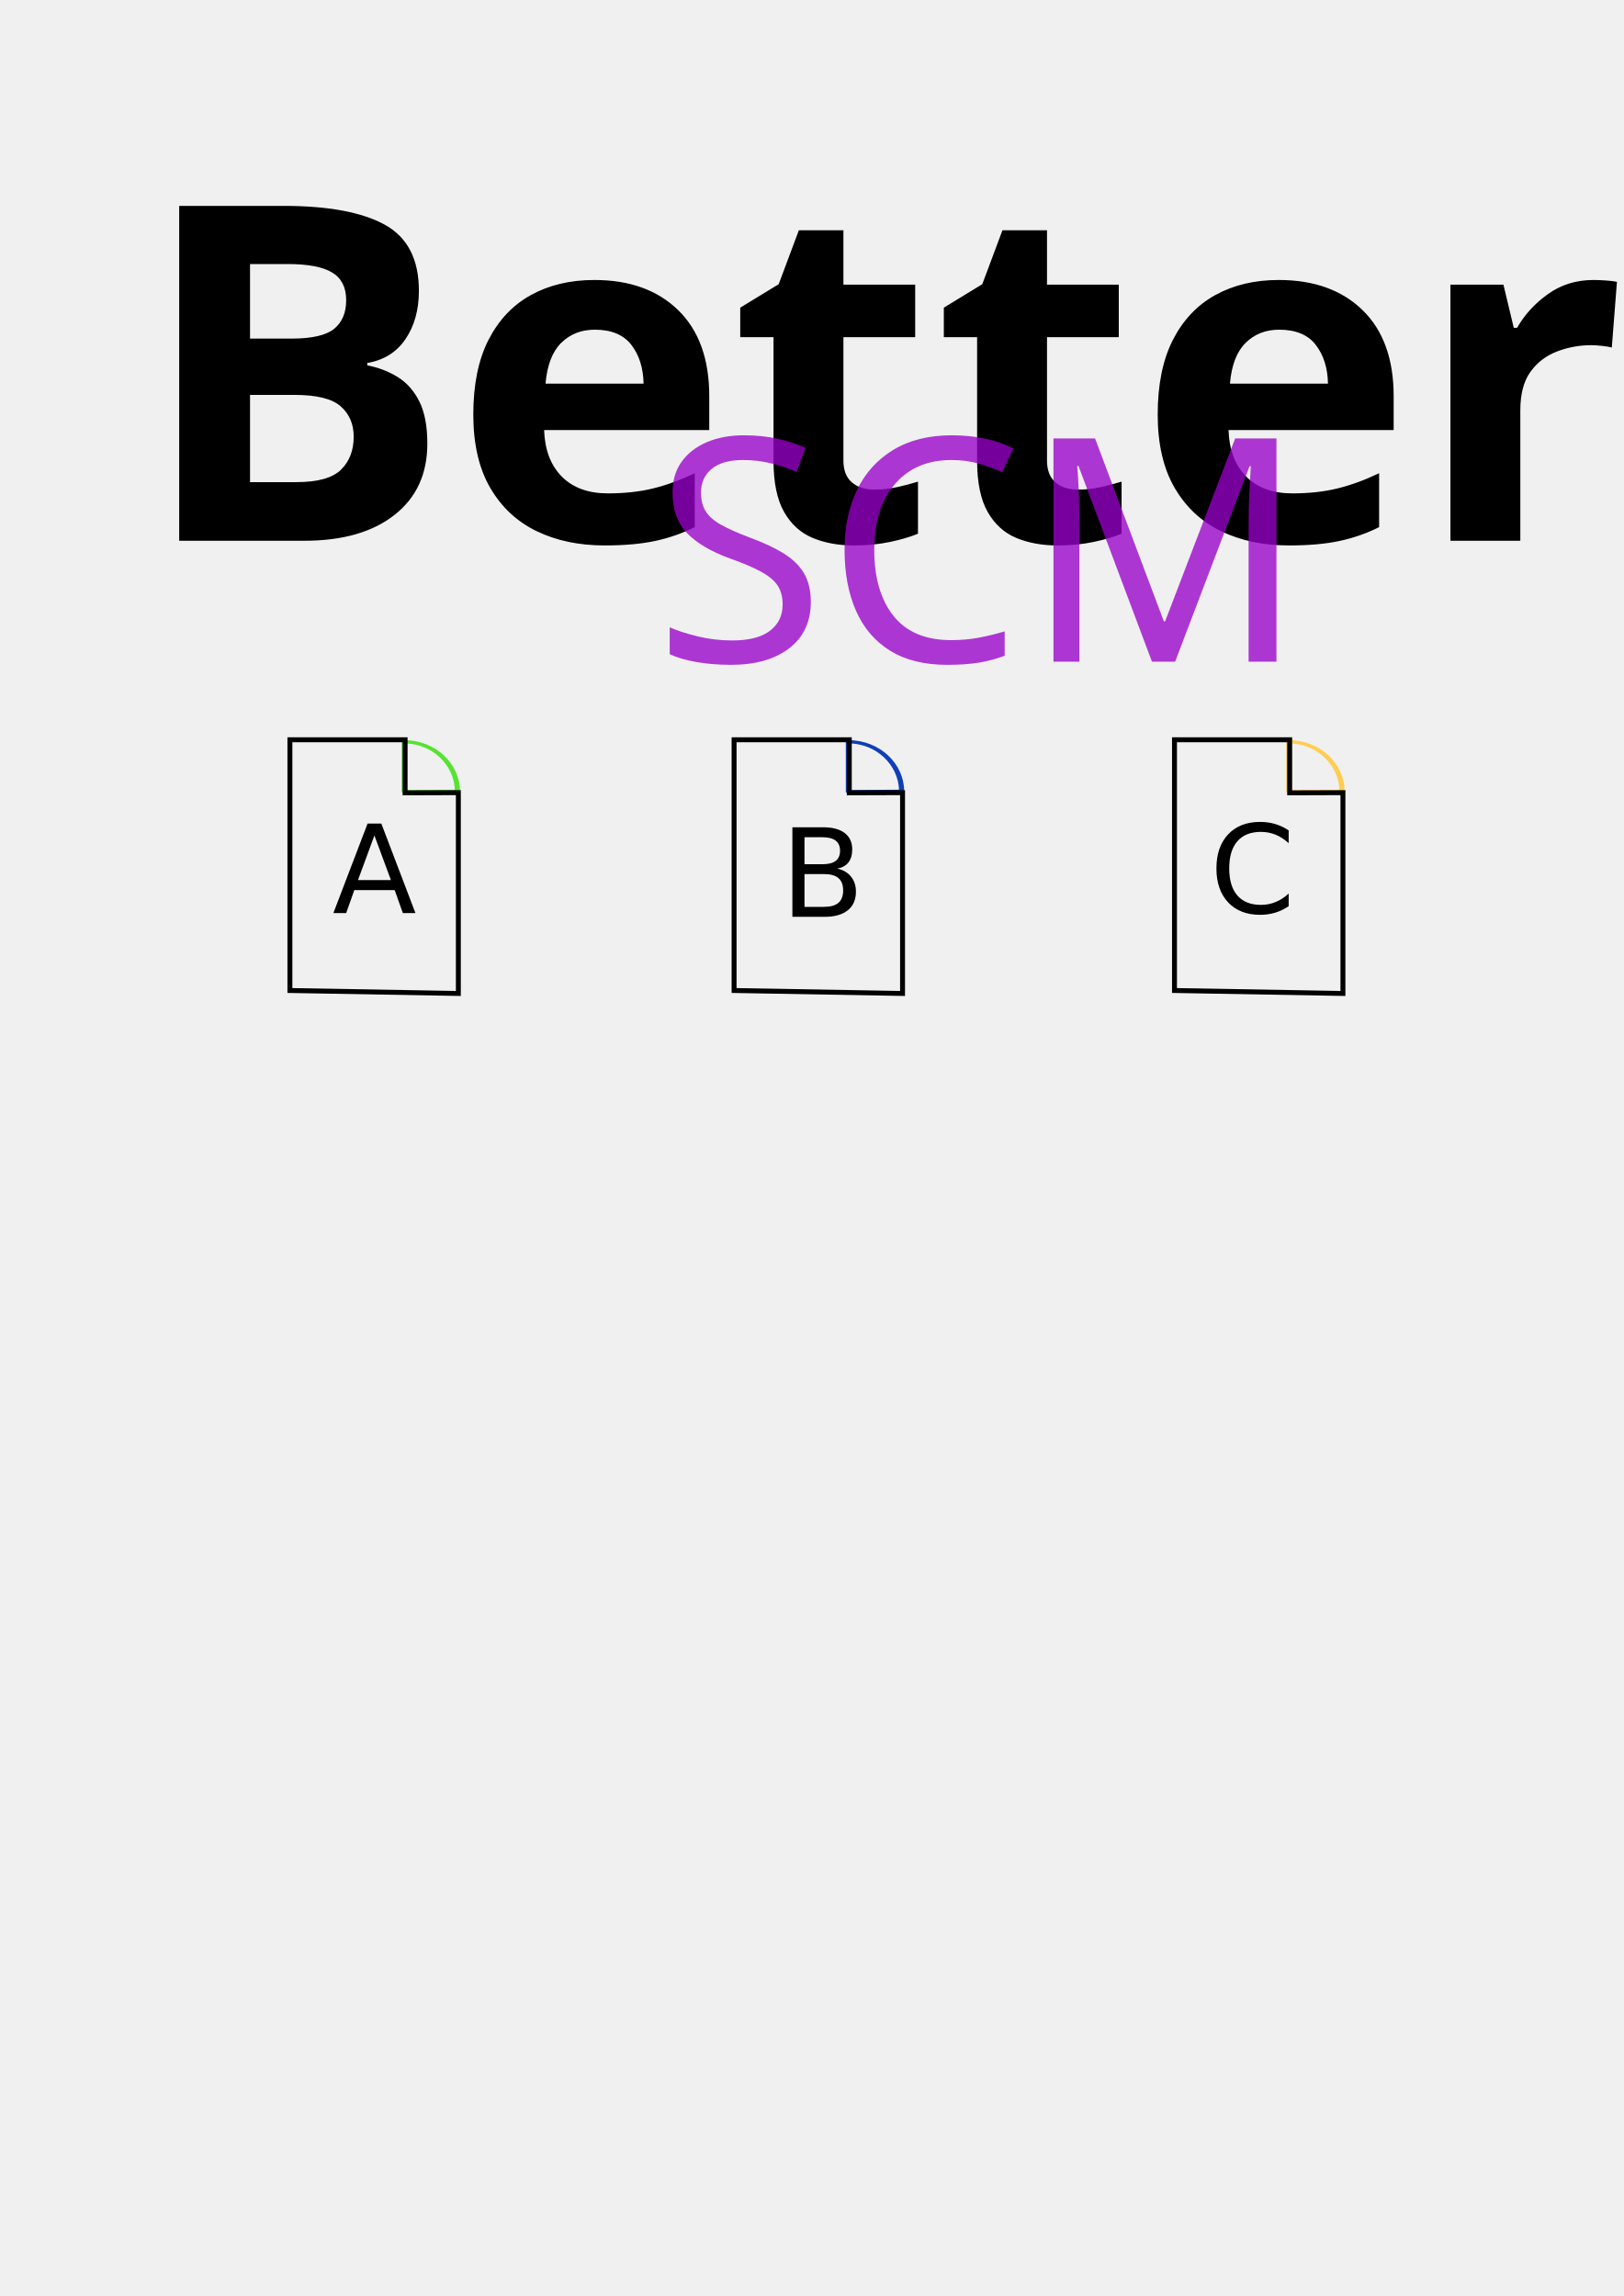
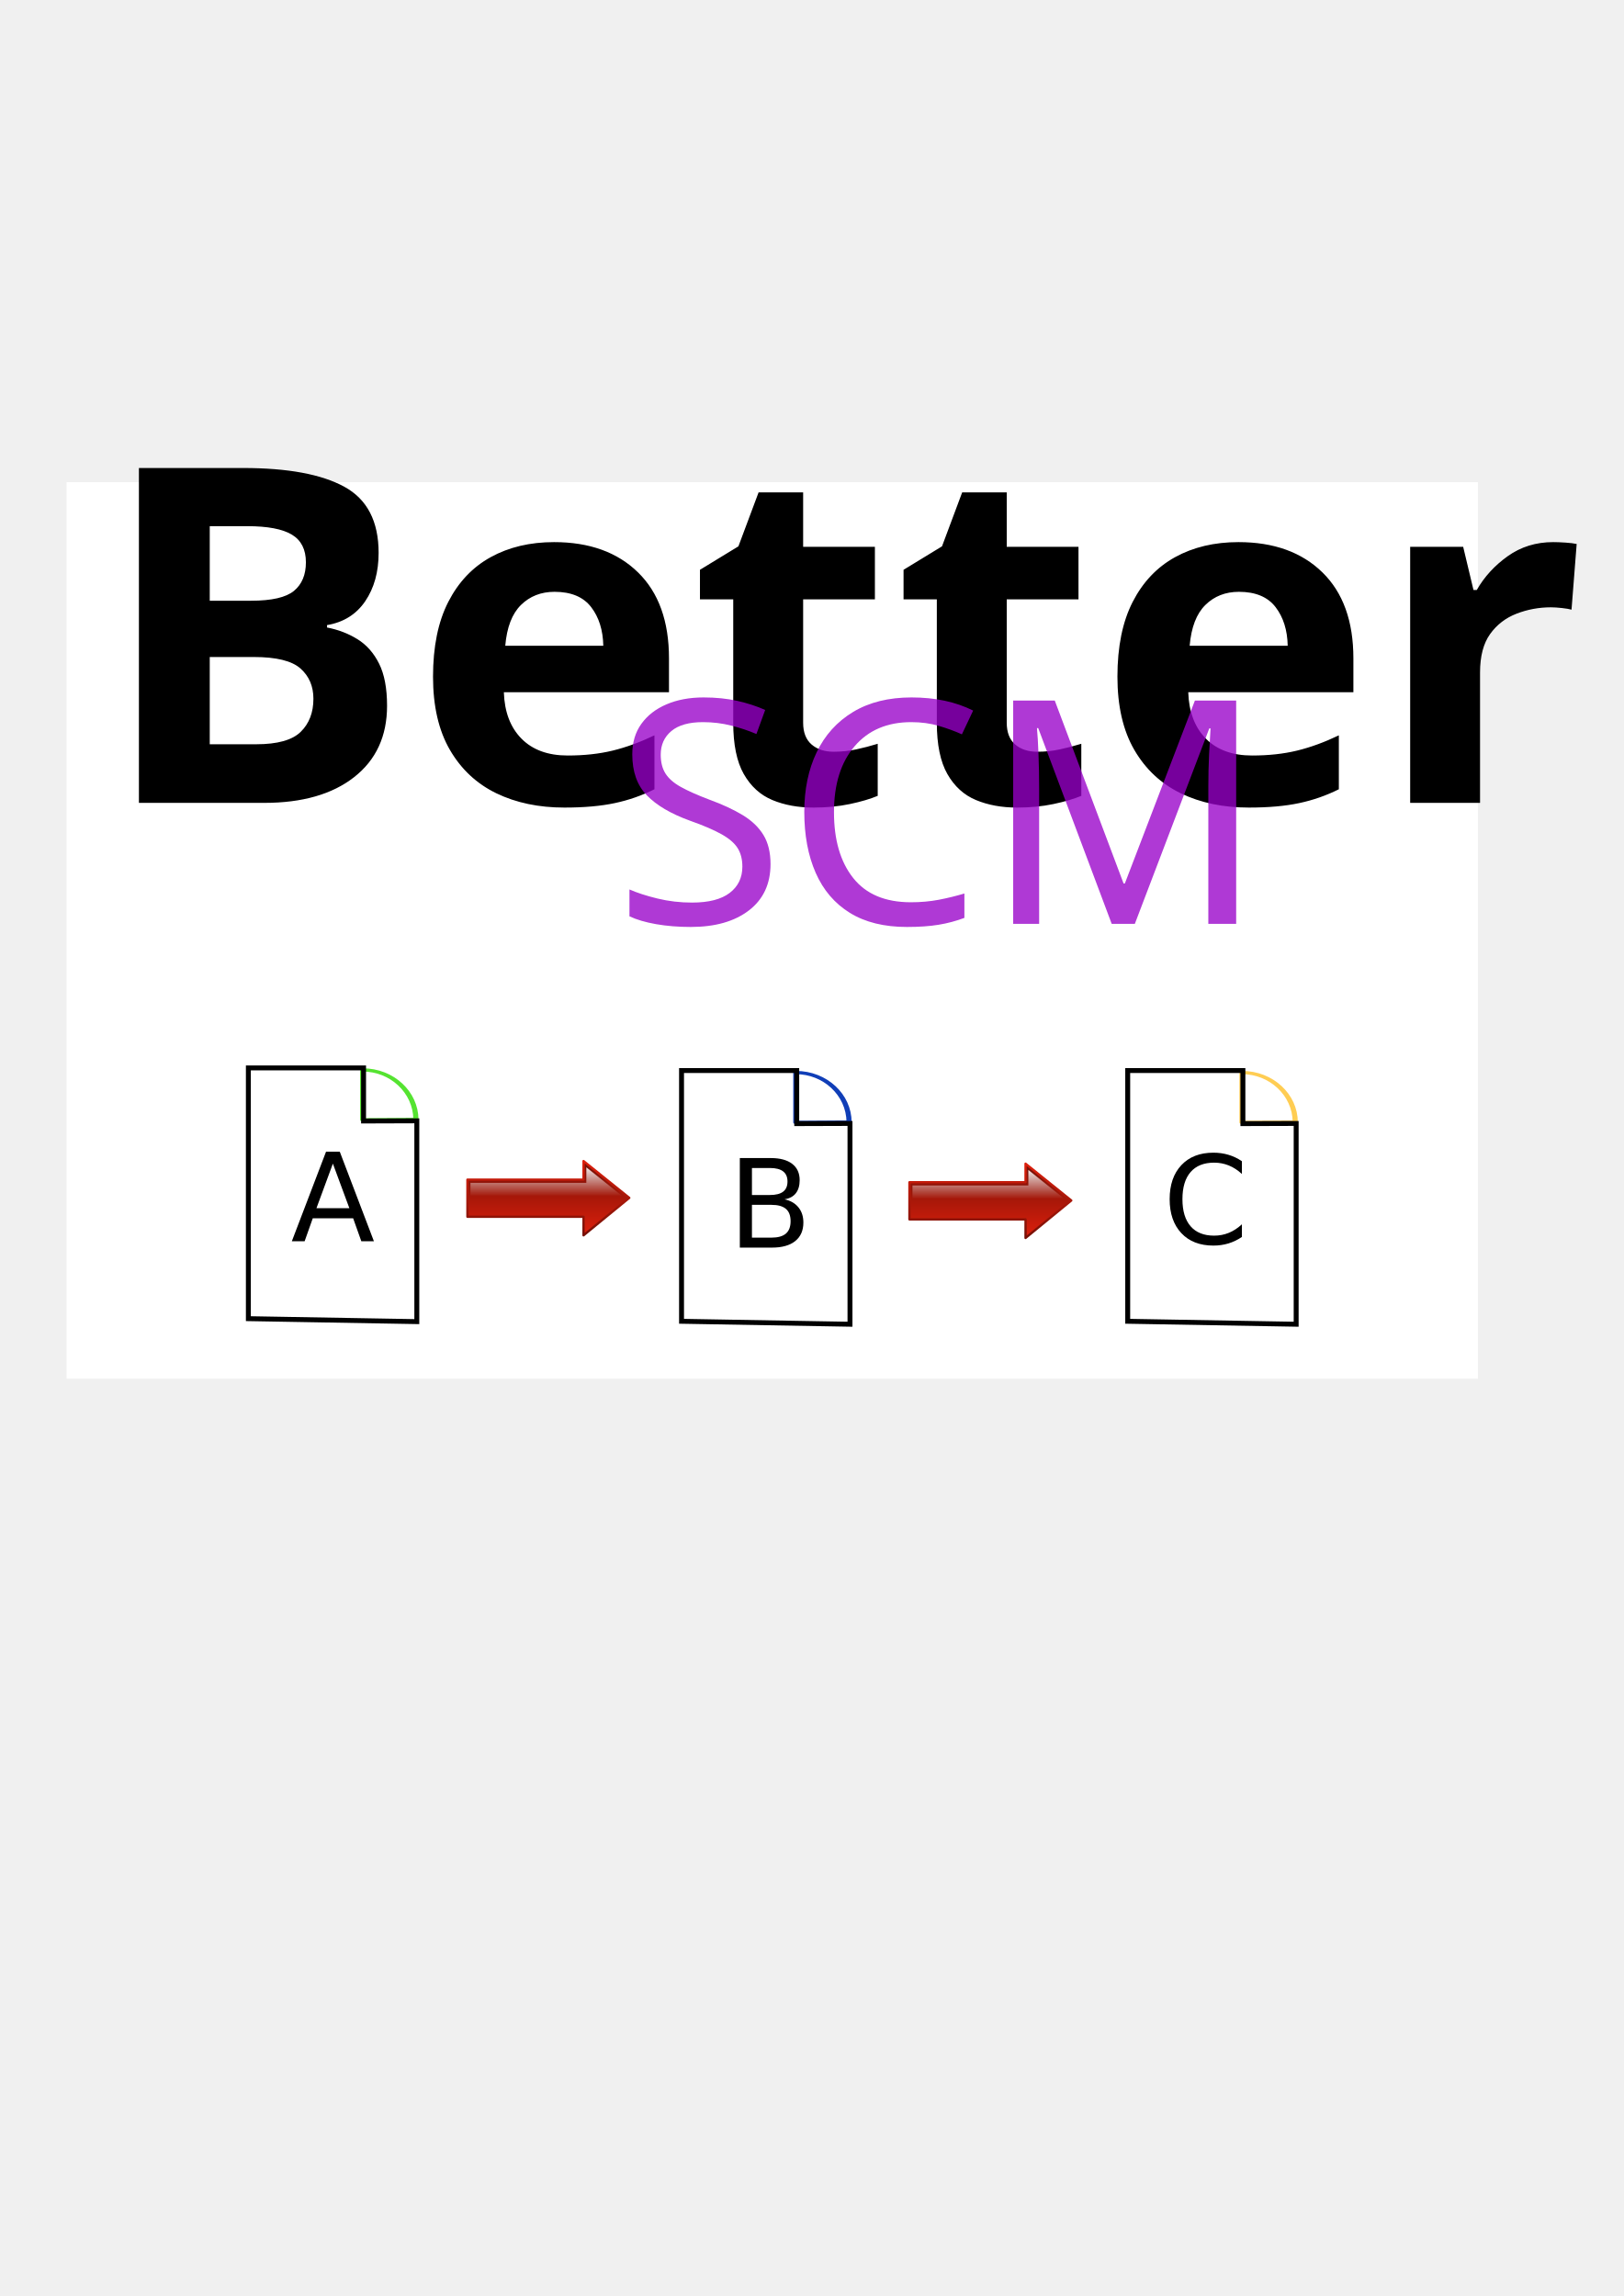
- <svg xmlns="http://www.w3.org/2000/svg" id="svg2" height="297mm" width="210mm">
-   <defs id="defs3" />
+ <svg xmlns="http://www.w3.org/2000/svg" xmlns:xlink="http://www.w3.org/1999/xlink" width="210mm" height="297mm" id="svg2">
+   <defs id="defs3">
+     <linearGradient xlink:href="#linearGradient1694" id="linearGradient1692" gradientUnits="userSpaceOnUse" gradientTransform="scale(1.479463,0.675921)" x1="244.86" y1="827.013" x2="244.86" y2="646.062" />
+     <linearGradient xlink:href="#linearGradient1683" id="linearGradient1690" gradientTransform="scale(1.475472,0.677749)" x1="240.862" y1="635.747" x2="240.862" y2="1038.944" gradientUnits="userSpaceOnUse" />
+     <linearGradient xlink:href="#linearGradient1683" id="linearGradient1686" gradientTransform="scale(1.475472,0.677749)" x1="242.398" y1="1035.334" x2="242.398" y2="636.255" gradientUnits="userSpaceOnUse" />
+     <linearGradient id="linearGradient1683">
+       <stop style="stop-color:#db1f0c;stop-opacity:1;" offset="0" id="stop1684" />
+       <stop style="stop-color:#761006;stop-opacity:1;" offset="1" id="stop1685" />
+     </linearGradient>
+     <linearGradient id="linearGradient1694">
+       <stop style="stop-color:#ffffff;stop-opacity:0;" offset="0" id="stop1695" />
+       <stop style="stop-color:#ffffff;stop-opacity:1;" offset="1" id="stop1696" />
+     </linearGradient>
+     <linearGradient xlink:href="#linearGradient1683" id="linearGradient1368" gradientUnits="userSpaceOnUse" gradientTransform="scale(1.475472,0.677749)" x1="242.398" y1="1035.334" x2="242.398" y2="636.255" />
+     <linearGradient xlink:href="#linearGradient1683" id="linearGradient1370" gradientUnits="userSpaceOnUse" gradientTransform="scale(1.475472,0.677749)" x1="240.862" y1="635.747" x2="240.862" y2="1038.944" />
+     <linearGradient xlink:href="#linearGradient1694" id="linearGradient1372" gradientUnits="userSpaceOnUse" gradientTransform="scale(1.479463,0.675921)" x1="244.86" y1="827.013" x2="244.86" y2="646.062" />
+     <linearGradient xlink:href="#linearGradient1683" id="linearGradient1374" gradientUnits="userSpaceOnUse" gradientTransform="scale(1.475472,0.677749)" x1="242.398" y1="1035.334" x2="242.398" y2="636.255" />
+     <linearGradient xlink:href="#linearGradient1683" id="linearGradient1376" gradientUnits="userSpaceOnUse" gradientTransform="scale(1.475472,0.677749)" x1="240.862" y1="635.747" x2="240.862" y2="1038.944" />
+     <linearGradient xlink:href="#linearGradient1694" id="linearGradient1378" gradientUnits="userSpaceOnUse" gradientTransform="scale(1.479463,0.675921)" x1="244.86" y1="827.013" x2="244.86" y2="646.062" />
+     <linearGradient xlink:href="#linearGradient1683" id="linearGradient2476" gradientUnits="userSpaceOnUse" gradientTransform="scale(1.475472,0.677749)" x1="242.398" y1="1035.334" x2="242.398" y2="636.255" />
+     <linearGradient xlink:href="#linearGradient1683" id="linearGradient2478" gradientUnits="userSpaceOnUse" gradientTransform="scale(1.475472,0.677749)" x1="240.862" y1="635.747" x2="240.862" y2="1038.944" />
+     <linearGradient xlink:href="#linearGradient1694" id="linearGradient2480" gradientUnits="userSpaceOnUse" gradientTransform="scale(1.479463,0.675921)" x1="244.86" y1="827.013" x2="244.86" y2="646.062" />
+     <linearGradient xlink:href="#linearGradient1683" id="linearGradient2482" gradientUnits="userSpaceOnUse" gradientTransform="scale(1.475472,0.677749)" x1="242.398" y1="1035.334" x2="242.398" y2="636.255" />
+     <linearGradient xlink:href="#linearGradient1683" id="linearGradient2484" gradientUnits="userSpaceOnUse" gradientTransform="scale(1.475472,0.677749)" x1="240.862" y1="635.747" x2="240.862" y2="1038.944" />
+     <linearGradient xlink:href="#linearGradient1694" id="linearGradient2486" gradientUnits="userSpaceOnUse" gradientTransform="scale(1.479463,0.675921)" x1="244.86" y1="827.013" x2="244.86" y2="646.062" />
+   </defs>
  <g id="layer1">
-     <text id="text1291" y="264.374" x="66.952" style="font-size:229.304;font-style:normal;font-variant:normal;font-weight:bold;font-stretch:normal;fill:#000000;fill-opacity:1;stroke:none;stroke-width:1pt;stroke-linecap:butt;stroke-linejoin:miter;stroke-opacity:1;font-family:Blue Highway;text-anchor:start;writing-mode:lr-tb" xml:space="preserve">
-       <tspan y="264.374" x="66.952" id="tspan1293">Better</tspan>
-     </text>
-     <text id="text1295" y="323.509" x="319.587" style="font-size:152.87;font-style:normal;font-variant:normal;font-weight:normal;font-stretch:normal;fill:#9800c9;fill-opacity:0.777;stroke:none;stroke-width:1pt;stroke-linecap:butt;stroke-linejoin:miter;stroke-opacity:1;font-family:Crillee;text-anchor:start;writing-mode:lr-tb" xml:space="preserve">
-       <tspan y="323.509" x="319.587" id="tspan1297">SCM</tspan>
-     </text>
-     <g transform="translate(36.85043,-7.013565)" id="g6635">
-       <path transform="matrix(0,-0.252673,0.399804,0,-41.96443,493.3957)" d="M 489.68,506.966 A 96.523,65.134 0 0 1 393.822,572.098 L 393.156,506.966 z" id="path3579" style="fill:#1000c9;fill-opacity:0;fill-rule:nonzero;stroke:#55e331;stroke-width:6.293;stroke-linecap:round;stroke-linejoin:round;stroke-miterlimit:4;stroke-opacity:1" />
-       <path id="rect2816" d="M 104.861,368.69 L 161.171,368.69 L 161.171,394.636 L 187.202,394.551 L 187.202,492.722 L 104.861,491.276 L 104.861,368.69 z " style="fill:#9800c9;fill-opacity:0;fill-rule:nonzero;stroke:#000000;stroke-width:2.407;stroke-linecap:butt;stroke-linejoin:miter;stroke-miterlimit:4;stroke-opacity:1" />
-       <text id="text4339" y="453.428" x="125.64" style="font-size:60.055;font-style:normal;font-variant:normal;font-weight:normal;font-stretch:normal;fill:#000000;fill-opacity:1;stroke:none;stroke-width:1pt;stroke-linecap:butt;stroke-linejoin:miter;stroke-opacity:1;font-family:Bitstream Vera Sans;text-anchor:start;writing-mode:lr-tb" xml:space="preserve">
-         <tspan y="453.428" x="125.64" id="tspan4341">A</tspan>
-       </text>
+     <g id="g6835" transform="translate(-64.42763,16.92179)">
+       <rect y="218.797" x="96.955" height="438.329" width="689.94" id="rect1332" style="stroke-opacity:1;stroke-dasharray:none;stroke-miterlimit:4;stroke-linejoin:round;stroke-linecap:round;stroke-width:1.849;stroke:none;fill-rule:nonzero;fill-opacity:1;fill:#ffffff" />
    </g>
-     <g transform="translate(87.87413,-9.874395)" id="g6641">
-       <path transform="matrix(0,-0.252673,0.399804,0,124.1401,496.2565)" d="M 489.68,506.966 A 96.523,65.134 0 0 1 393.822,572.098 L 393.156,506.966 z" id="path4343" style="fill:#001ac9;fill-opacity:0;fill-rule:nonzero;stroke:#103eb7;stroke-width:6.293;stroke-linecap:round;stroke-linejoin:round;stroke-miterlimit:4;stroke-opacity:1" />
-       <path id="path4345" d="M 270.965,371.55 L 327.275,371.55 L 327.275,397.497 L 353.307,397.411 L 353.307,495.583 L 270.965,494.137 L 270.965,371.55 z " style="fill:#9800c9;fill-opacity:0;fill-rule:nonzero;stroke:#000000;stroke-width:2.407;stroke-linecap:butt;stroke-linejoin:miter;stroke-miterlimit:4;stroke-opacity:1" />
-       <text id="text4347" y="458.114" x="293.57" style="font-size:60.055;font-style:normal;font-variant:normal;font-weight:normal;font-stretch:normal;fill:#000000;fill-opacity:1;stroke:none;stroke-width:1pt;stroke-linecap:butt;stroke-linejoin:miter;stroke-opacity:1;font-family:Bitstream Vera Sans;text-anchor:start;writing-mode:lr-tb" xml:space="preserve">
-         <tspan y="458.114" x="293.57" id="tspan4349">B</tspan>
-       </text>
-     </g>
-     <g transform="translate(122.4379,-8.049055)" id="g6647">
-       <path transform="matrix(0,-0.252673,0.399804,0,304.8503,494.4312)" d="M 489.68,506.966 A 96.523,65.134 0 0 1 393.822,572.098 L 393.156,506.966 z" id="path5109" style="fill:#00a782;fill-opacity:0;fill-rule:nonzero;stroke:#ffcd53;stroke-width:6.293;stroke-linecap:round;stroke-linejoin:round;stroke-miterlimit:4;stroke-opacity:1" />
-       <path id="path5111" d="M 451.675,369.725 L 507.985,369.725 L 507.985,395.671 L 534.017,395.586 L 534.017,493.757 L 451.675,492.311 L 451.675,369.725 z " style="fill:#9800c9;fill-opacity:0;fill-rule:nonzero;stroke:#000000;stroke-width:2.407;stroke-linecap:butt;stroke-linejoin:miter;stroke-miterlimit:4;stroke-opacity:1" />
-       <text id="text5113" y="454.463" x="468.804" style="font-size:60.055;font-style:normal;font-variant:normal;font-weight:normal;font-stretch:normal;fill:#000000;fill-opacity:1;stroke:none;stroke-width:1pt;stroke-linecap:butt;stroke-linejoin:miter;stroke-opacity:1;font-family:Bitstream Vera Sans;text-anchor:start;writing-mode:lr-tb" xml:space="preserve">
-         <tspan y="454.463" x="468.804" id="tspan5115">C</tspan>
-       </text>
+     <g id="g2447" transform="translate(123.9411,221.3569)">
+       <g transform="translate(-160.1905,31.40612)" id="g1345">
+         <g id="g6635" transform="translate(52.79507,-99.3412)">
+           <path style="fill:#1000c9;fill-opacity:0;fill-rule:nonzero;stroke:#55e331;stroke-width:6.293;stroke-linecap:round;stroke-linejoin:round;stroke-miterlimit:4;stroke-opacity:1" id="path3579" d="M 489.68,506.966 A 96.523,65.134 0 0 1 393.822,572.098 L 393.156,506.966 z" transform="matrix(0,-0.252673,0.399804,0,-41.96443,493.3957)" />
+           <path style="fill:#9800c9;fill-opacity:0;fill-rule:nonzero;stroke:#000000;stroke-width:2.407;stroke-linecap:butt;stroke-linejoin:miter;stroke-miterlimit:4;stroke-opacity:1" d="M 104.861,368.69 L 161.171,368.69 L 161.171,394.636 L 187.202,394.551 L 187.202,492.722 L 104.861,491.276 L 104.861,368.69 z " id="rect2816" />
+           <text xml:space="preserve" style="font-size:60.055;font-style:normal;font-variant:normal;font-weight:normal;font-stretch:normal;line-height:100%;writing-mode:lr-tb;text-anchor:start;fill:#000000;fill-opacity:1;stroke:none;stroke-width:1pt;stroke-linecap:butt;stroke-linejoin:miter;stroke-opacity:1;font-family:Bitstream Vera Sans" x="125.64" y="453.428" id="text4339">
+             <tspan id="tspan4341" x="125.64" y="453.428">A</tspan>
+           </text>
+         </g>
+         <g id="g6641" transform="translate(98.43477,-100.9218)">
+           <path style="fill:#001ac9;fill-opacity:0;fill-rule:nonzero;stroke:#103eb7;stroke-width:6.293;stroke-linecap:round;stroke-linejoin:round;stroke-miterlimit:4;stroke-opacity:1" id="path4343" d="M 489.68,506.966 A 96.523,65.134 0 0 1 393.822,572.098 L 393.156,506.966 z" transform="matrix(0,-0.252673,0.399804,0,124.1401,496.2565)" />
+           <path style="fill:#9800c9;fill-opacity:0;fill-rule:nonzero;stroke:#000000;stroke-width:2.407;stroke-linecap:butt;stroke-linejoin:miter;stroke-miterlimit:4;stroke-opacity:1" d="M 270.965,371.55 L 327.275,371.55 L 327.275,397.497 L 353.307,397.411 L 353.307,495.583 L 270.965,494.137 L 270.965,371.55 z " id="path4345" />
+           <text xml:space="preserve" style="font-size:60.055;font-style:normal;font-variant:normal;font-weight:normal;font-stretch:normal;line-height:100%;writing-mode:lr-tb;text-anchor:start;fill:#000000;fill-opacity:1;stroke:none;stroke-width:1pt;stroke-linecap:butt;stroke-linejoin:miter;stroke-opacity:1;font-family:Bitstream Vera Sans" x="293.57" y="458.114" id="text4347">
+             <tspan id="tspan4349" x="293.57" y="458.114">B</tspan>
+           </text>
+         </g>
+         <g id="g6647" transform="translate(135.822,-99.09644)">
+           <path style="fill:#00a782;fill-opacity:0;fill-rule:nonzero;stroke:#ffcd53;stroke-width:6.293;stroke-linecap:round;stroke-linejoin:round;stroke-miterlimit:4;stroke-opacity:1" id="path5109" d="M 489.68,506.966 A 96.523,65.134 0 0 1 393.822,572.098 L 393.156,506.966 z" transform="matrix(0,-0.252673,0.399804,0,304.8503,494.4312)" />
+           <path style="fill:#9800c9;fill-opacity:0;fill-rule:nonzero;stroke:#000000;stroke-width:2.407;stroke-linecap:butt;stroke-linejoin:miter;stroke-miterlimit:4;stroke-opacity:1" d="M 451.675,369.725 L 507.985,369.725 L 507.985,395.671 L 534.017,395.586 L 534.017,493.757 L 451.675,492.311 L 451.675,369.725 z " id="path5111" />
+           <text xml:space="preserve" style="font-size:60.055;font-style:normal;font-variant:normal;font-weight:normal;font-stretch:normal;line-height:100%;writing-mode:lr-tb;text-anchor:start;fill:#000000;fill-opacity:1;stroke:none;stroke-width:1pt;stroke-linecap:butt;stroke-linejoin:miter;stroke-opacity:1;font-family:Bitstream Vera Sans" x="468.804" y="454.463" id="text5113">
+             <tspan id="tspan5115" x="468.804" y="454.463">C</tspan>
+           </text>
+         </g>
+         <g id="g1260" transform="matrix(-0.128144,0,0,0.128144,345.5281,312.5627)">
+           <path style="fill:url(#linearGradient2476);fill-opacity:1;fill-rule:evenodd;stroke:url(#linearGradient2478);stroke-width:8.75;stroke-linecap:butt;stroke-linejoin:round;stroke-miterlimit:4;stroke-opacity:1" d="M 45.593,565.217 L 220.155,708.191 L 220.155,637.325 L 663.068,637.325 L 663.068,495.593 L 220.155,495.593 L 220.155,424.727 L 45.593,565.217 z " id="path1061" transform="translate(-32.57368,-406.7069)" />
+           <path style="fill:url(#linearGradient2480);fill-opacity:1;fill-rule:evenodd;stroke:none;stroke-width:8.75;stroke-linecap:butt;stroke-linejoin:miter;stroke-miterlimit:4;stroke-opacity:1" d="M 62.969,565.979 L 209.459,591.616 L 651.51,591.616 L 651.51,507.867 L 209.459,507.867 L 209.459,448.717 L 62.969,565.979 z " id="path1691" transform="translate(-32.57368,-406.7069)" />
+         </g>
+         <g id="g6840" transform="matrix(-0.128144,0,0,0.128144,561.5927,313.8429)">
+           <path style="fill:url(#linearGradient2482);fill-opacity:1;fill-rule:evenodd;stroke:url(#linearGradient2484);stroke-width:8.75;stroke-linecap:butt;stroke-linejoin:round;stroke-miterlimit:4;stroke-opacity:1" d="M 45.593,565.217 L 220.155,708.191 L 220.155,637.325 L 663.068,637.325 L 663.068,495.593 L 220.155,495.593 L 220.155,424.727 L 45.593,565.217 z " id="path6842" transform="translate(-32.57368,-406.7069)" />
+           <path style="fill:url(#linearGradient2486);fill-opacity:1;fill-rule:evenodd;stroke:none;stroke-width:8.75;stroke-linecap:butt;stroke-linejoin:miter;stroke-miterlimit:4;stroke-opacity:1" d="M 62.969,565.979 L 209.459,591.616 L 651.51,591.616 L 651.51,507.867 L 209.459,507.867 L 209.459,448.717 L 62.969,565.979 z " id="path6844" transform="translate(-32.57368,-406.7069)" />
+         </g>
+       </g>
+       <g transform="translate(-143.6297,-93.20062)" id="g6852">
+         <text id="text1291" y="264.374" x="66.952" style="font-size:229.304;font-style:normal;font-variant:normal;font-weight:bold;font-stretch:normal;line-height:100%;writing-mode:lr-tb;text-anchor:start;fill:#000000;fill-opacity:1;stroke:none;stroke-width:1pt;stroke-linecap:butt;stroke-linejoin:miter;stroke-opacity:1;font-family:Blue Highway" xml:space="preserve">
+           <tspan y="264.374" x="66.952" id="tspan1293">Better</tspan>
+         </text>
+         <text id="text1295" y="323.509" x="319.587" style="font-size:152.87;font-style:normal;font-variant:normal;font-weight:normal;font-stretch:normal;line-height:100%;writing-mode:lr-tb;text-anchor:start;fill:#9800c9;fill-opacity:0.777;stroke:none;stroke-width:1pt;stroke-linecap:butt;stroke-linejoin:miter;stroke-opacity:1;font-family:Crillee" xml:space="preserve">
+           <tspan y="323.509" x="319.587" id="tspan1297">SCM</tspan>
+         </text>
+       </g>
    </g>
  </g>
</svg>
